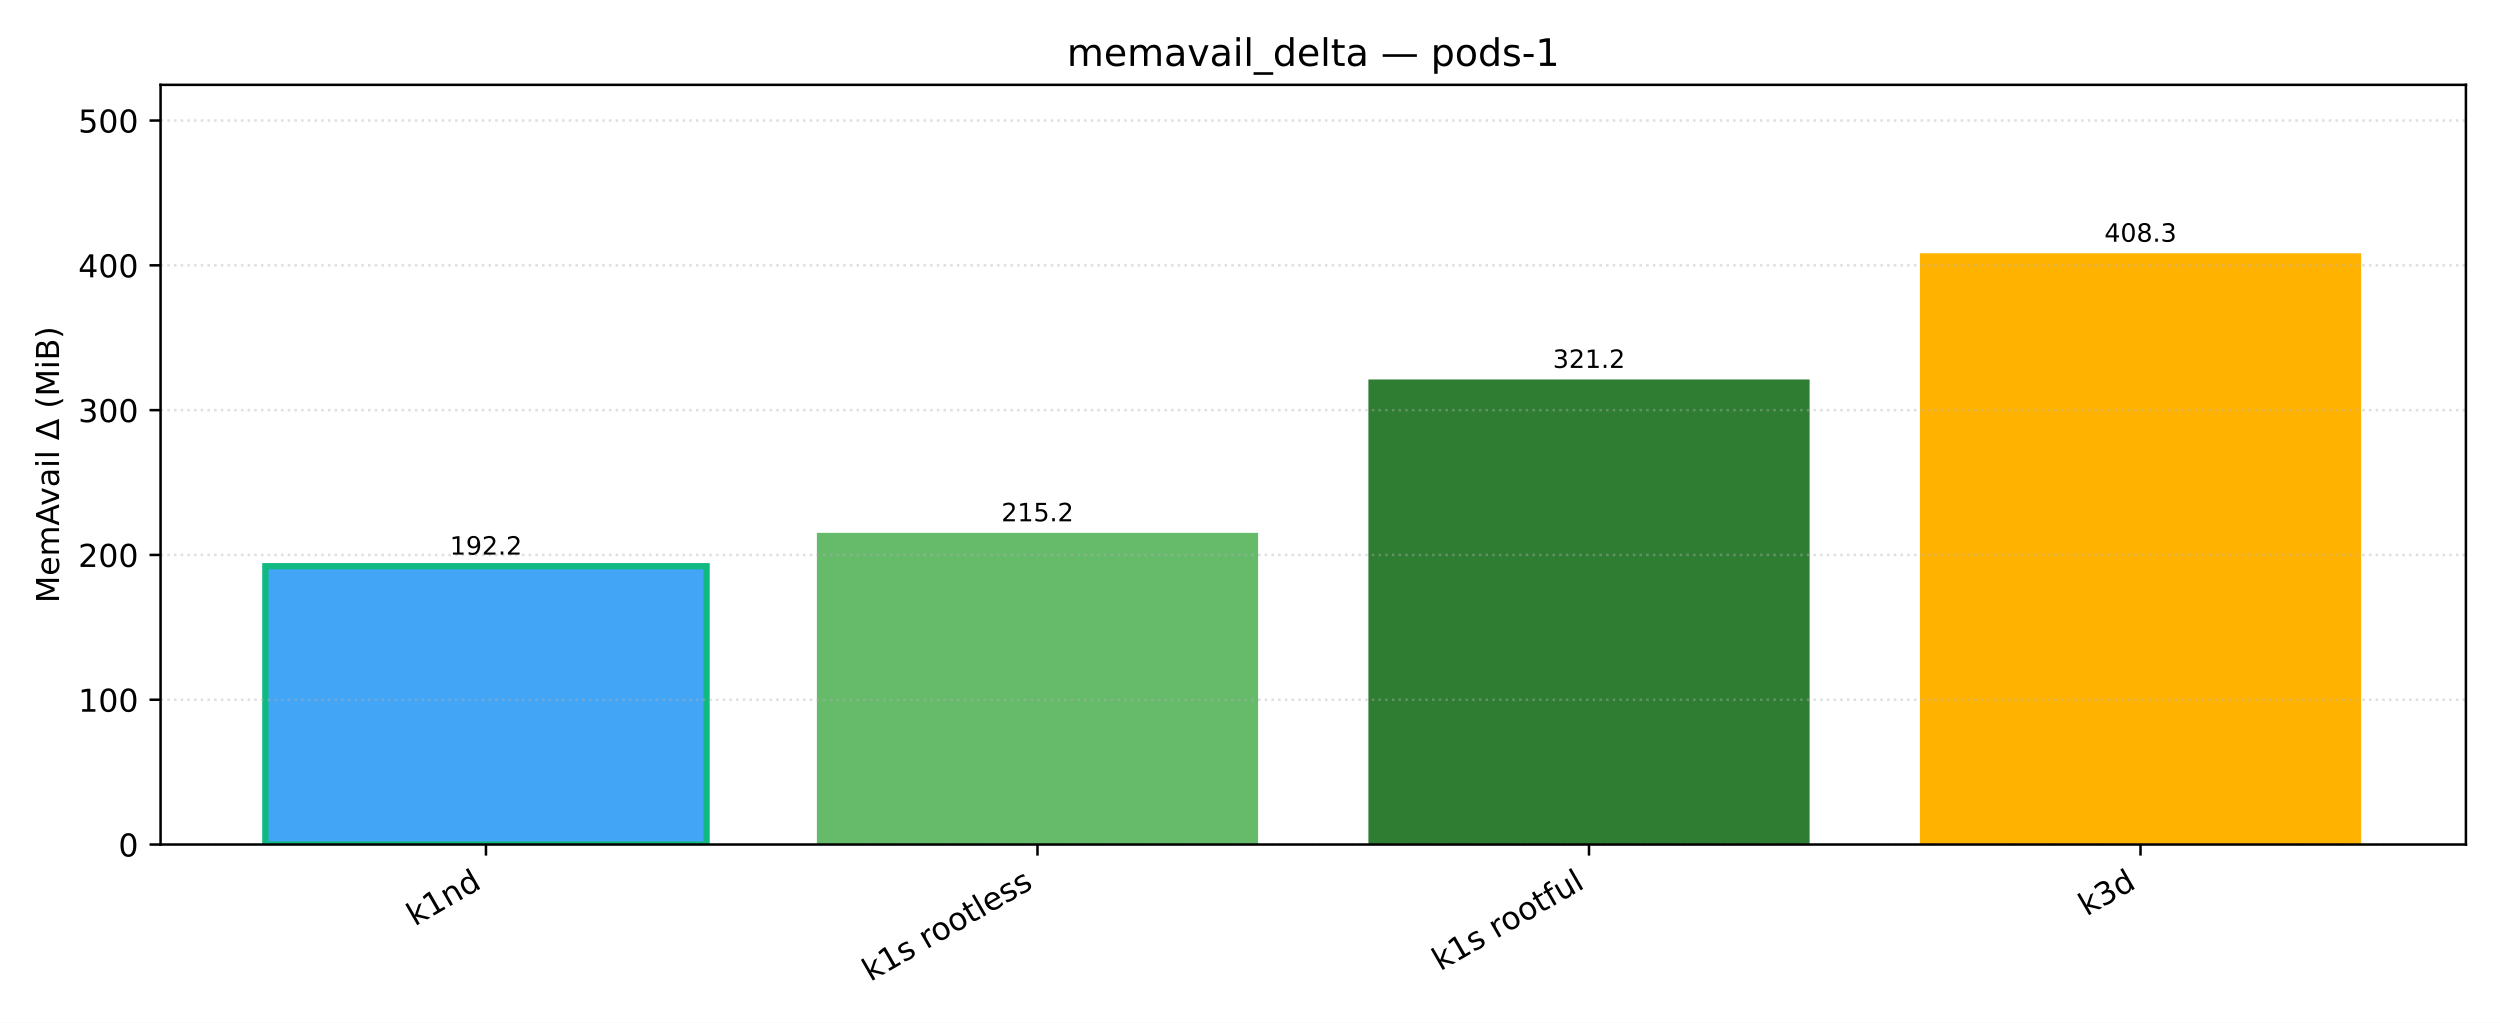
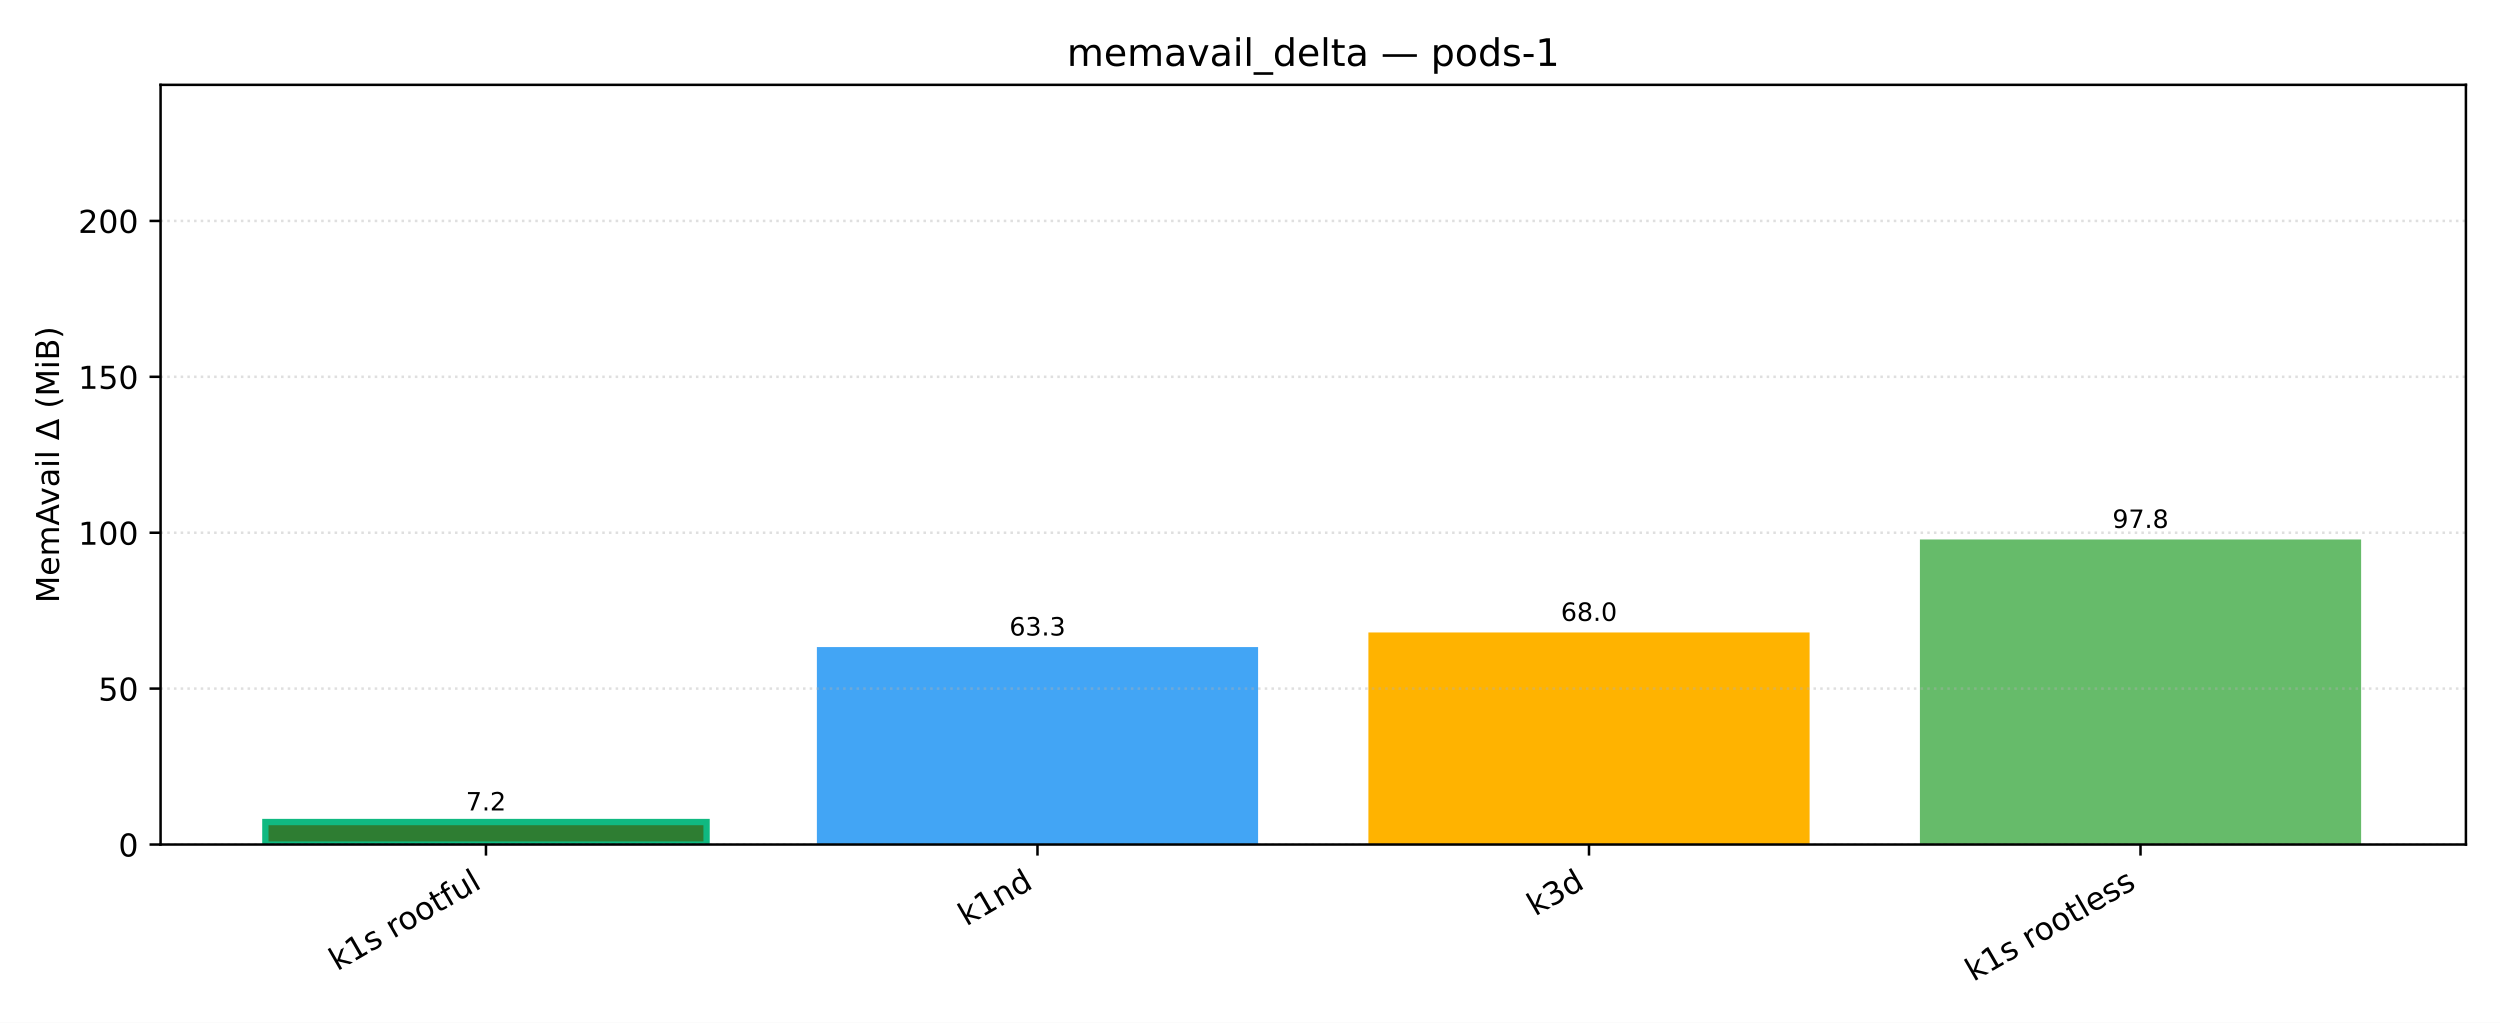
<svg xmlns="http://www.w3.org/2000/svg" xmlns:xlink="http://www.w3.org/1999/xlink" width="792pt" height="324pt" viewBox="0 0 792 324" version="1.1">
  <defs>
    <style type="text/css">*{stroke-linejoin: round; stroke-linecap: butt}</style>
  </defs>
  <g id="figure_1">
    <g id="patch_1">
      <path d="M 0 324  L 792 324  L 792 0  L 0 0  z " style="fill: #ffffff" />
    </g>
    <g id="axes_1">
      <g id="patch_2">
        <path d="M 50.87 267.545  L 781.2 267.545  L 781.2 26.88  L 50.87 26.88  z " style="fill: #ffffff" />
      </g>
      <g id="patch_3">
-         <path d="M 84.067 267.545  L 223.843 267.545  L 223.843 179.372  L 84.067 179.372  z " clip-path="url(#pb8c051cabe)" style="fill: #42a5f5; stroke: #10b981; stroke-width: 2; stroke-linejoin: miter" />
+         <path d="M 84.067 267.545  L 223.843 267.545  L 223.843 260.419  L 84.067 260.419  z " clip-path="url(#p328e43d491)" style="fill: #2e7d32; stroke: #10b981; stroke-width: 2; stroke-linejoin: miter" />
      </g>
      <g id="patch_4">
-         <path d="M 258.787 267.545  L 398.563 267.545  L 398.563 168.812  L 258.787 168.812  z " clip-path="url(#pb8c051cabe)" style="fill: #66bb6a" />
+         <path d="M 258.787 267.545  L 398.563 267.545  L 398.563 204.998  L 258.787 204.998  z " clip-path="url(#p328e43d491)" style="fill: #42a5f5" />
      </g>
      <g id="patch_5">
-         <path d="M 433.507 267.545  L 573.283 267.545  L 573.283 120.218  L 433.507 120.218  z " clip-path="url(#pb8c051cabe)" style="fill: #2e7d32" />
+         <path d="M 433.507 267.545  L 573.283 267.545  L 573.283 200.364  L 433.507 200.364  z " clip-path="url(#p328e43d491)" style="fill: #ffb300" />
      </g>
      <g id="patch_6">
-         <path d="M 608.227 267.545  L 748.003 267.545  L 748.003 80.244  L 608.227 80.244  z " clip-path="url(#pb8c051cabe)" style="fill: #ffb300" />
+         <path d="M 608.227 267.545  L 748.003 267.545  L 748.003 170.912  L 608.227 170.912  z " clip-path="url(#p328e43d491)" style="fill: #66bb6a" />
      </g>
      <g id="matplotlib.axis_1">
        <g id="xtick_1">
          <g id="line2d_1">
            <defs>
-               <path id="m95f1f4bc8d" d="M 0 0  L 0 3.5  " style="stroke: #000000; stroke-width: 0.8" />
+               <path id="mcf02da47cc" d="M 0 0  L 0 3.5  " style="stroke: #000000; stroke-width: 0.8" />
            </defs>
            <g>
-               <use xlink:href="#m95f1f4bc8d" x="153.955" y="267.545" style="stroke: #000000; stroke-width: 0.8" />
+               <use xlink:href="#mcf02da47cc" x="153.955" y="267.545" style="stroke: #000000; stroke-width: 0.8" />
            </g>
          </g>
          <g id="text_1">
-             <g transform="translate(131.4038 293.5454) rotate(-30) scale(0.1 -0.1)">
+             <g transform="translate(106.8249 307.7361) rotate(-30) scale(0.1 -0.1)">
              <defs>
                <path id="DejaVuSans-6b" d="M 581 4863  L 1159 4863  L 1159 1991  L 2875 3500  L 3609 3500  L 1753 1863  L 3688 0  L 2938 0  L 1159 1709  L 1159 0  L 581 0  L 581 4863  z " transform="scale(0.015625)" />
                <path id="DejaVuSans-31" d="M 794 531  L 1825 531  L 1825 4091  L 703 3866  L 703 4441  L 1819 4666  L 2450 4666  L 2450 531  L 3481 531  L 3481 0  L 794 0  L 794 531  z " transform="scale(0.015625)" />
-                 <path id="DejaVuSans-6e" d="M 3513 2113  L 3513 0  L 2938 0  L 2938 2094  Q 2938 2591 2744 2837  Q 2550 3084 2163 3084  Q 1697 3084 1428 2787  Q 1159 2491 1159 1978  L 1159 0  L 581 0  L 581 3500  L 1159 3500  L 1159 2956  Q 1366 3272 1645 3428  Q 1925 3584 2291 3584  Q 2894 3584 3203 3211  Q 3513 2838 3513 2113  z " transform="scale(0.015625)" />
-                 <path id="DejaVuSans-64" d="M 2906 2969  L 2906 4863  L 3481 4863  L 3481 0  L 2906 0  L 2906 525  Q 2725 213 2448 61  Q 2172 -91 1784 -91  Q 1150 -91 751 415  Q 353 922 353 1747  Q 353 2572 751 3078  Q 1150 3584 1784 3584  Q 2172 3584 2448 3432  Q 2725 3281 2906 2969  z M 947 1747  Q 947 1113 1208 752  Q 1469 391 1925 391  Q 2381 391 2643 752  Q 2906 1113 2906 1747  Q 2906 2381 2643 2742  Q 2381 3103 1925 3103  Q 1469 3103 1208 2742  Q 947 2381 947 1747  z " transform="scale(0.015625)" />
-               </defs>
-               <use xlink:href="#DejaVuSans-6b" />
-               <use xlink:href="#DejaVuSans-31" transform="translate(57.91016 0)" />
-               <use xlink:href="#DejaVuSans-6e" transform="translate(121.5332 0)" />
-               <use xlink:href="#DejaVuSans-64" transform="translate(184.9121 0)" />
-             </g>
-           </g>
-         </g>
-         <g id="xtick_2">
-           <g id="line2d_2">
-             <g>
-               <use xlink:href="#m95f1f4bc8d" x="328.675" y="267.545" style="stroke: #000000; stroke-width: 0.8" />
-             </g>
-           </g>
-           <g id="text_2">
-             <g transform="translate(275.7304 311.0931) rotate(-30) scale(0.1 -0.1)">
-               <defs>
                <path id="DejaVuSans-73" d="M 2834 3397  L 2834 2853  Q 2591 2978 2328 3040  Q 2066 3103 1784 3103  Q 1356 3103 1142 2972  Q 928 2841 928 2578  Q 928 2378 1081 2264  Q 1234 2150 1697 2047  L 1894 2003  Q 2506 1872 2764 1633  Q 3022 1394 3022 966  Q 3022 478 2636 193  Q 2250 -91 1575 -91  Q 1294 -91 989 -36  Q 684 19 347 128  L 347 722  Q 666 556 975 473  Q 1284 391 1588 391  Q 1994 391 2212 530  Q 2431 669 2431 922  Q 2431 1156 2273 1281  Q 2116 1406 1581 1522  L 1381 1569  Q 847 1681 609 1914  Q 372 2147 372 2553  Q 372 3047 722 3315  Q 1072 3584 1716 3584  Q 2034 3584 2315 3537  Q 2597 3491 2834 3397  z " transform="scale(0.015625)" />
                <path id="DejaVuSans-20" transform="scale(0.015625)" />
                <path id="DejaVuSans-72" d="M 2631 2963  Q 2534 3019 2420 3045  Q 2306 3072 2169 3072  Q 1681 3072 1420 2755  Q 1159 2438 1159 1844  L 1159 0  L 581 0  L 581 3500  L 1159 3500  L 1159 2956  Q 1341 3275 1631 3429  Q 1922 3584 2338 3584  Q 2397 3584 2469 3576  Q 2541 3569 2628 3553  L 2631 2963  z " transform="scale(0.015625)" />
                <path id="DejaVuSans-6f" d="M 1959 3097  Q 1497 3097 1228 2736  Q 959 2375 959 1747  Q 959 1119 1226 758  Q 1494 397 1959 397  Q 2419 397 2687 759  Q 2956 1122 2956 1747  Q 2956 2369 2687 2733  Q 2419 3097 1959 3097  z M 1959 3584  Q 2709 3584 3137 3096  Q 3566 2609 3566 1747  Q 3566 888 3137 398  Q 2709 -91 1959 -91  Q 1206 -91 779 398  Q 353 888 353 1747  Q 353 2609 779 3096  Q 1206 3584 1959 3584  z " transform="scale(0.015625)" />
                <path id="DejaVuSans-74" d="M 1172 4494  L 1172 3500  L 2356 3500  L 2356 3053  L 1172 3053  L 1172 1153  Q 1172 725 1289 603  Q 1406 481 1766 481  L 2356 481  L 2356 0  L 1766 0  Q 1100 0 847 248  Q 594 497 594 1153  L 594 3053  L 172 3053  L 172 3500  L 594 3500  L 594 4494  L 1172 4494  z " transform="scale(0.015625)" />
+                 <path id="DejaVuSans-66" d="M 2375 4863  L 2375 4384  L 1825 4384  Q 1516 4384 1395 4259  Q 1275 4134 1275 3809  L 1275 3500  L 2222 3500  L 2222 3053  L 1275 3053  L 1275 0  L 697 0  L 697 3053  L 147 3053  L 147 3500  L 697 3500  L 697 3744  Q 697 4328 969 4595  Q 1241 4863 1831 4863  L 2375 4863  z " transform="scale(0.015625)" />
+                 <path id="DejaVuSans-75" d="M 544 1381  L 544 3500  L 1119 3500  L 1119 1403  Q 1119 906 1312 657  Q 1506 409 1894 409  Q 2359 409 2629 706  Q 2900 1003 2900 1516  L 2900 3500  L 3475 3500  L 3475 0  L 2900 0  L 2900 538  Q 2691 219 2414 64  Q 2138 -91 1772 -91  Q 1169 -91 856 284  Q 544 659 544 1381  z M 1991 3584  L 1991 3584  z " transform="scale(0.015625)" />
                <path id="DejaVuSans-6c" d="M 603 4863  L 1178 4863  L 1178 0  L 603 0  L 603 4863  z " transform="scale(0.015625)" />
+               </defs>
+               <use xlink:href="#DejaVuSans-6b" />
+               <use xlink:href="#DejaVuSans-31" transform="translate(57.91016 0)" />
+               <use xlink:href="#DejaVuSans-73" transform="translate(121.5332 0)" />
+               <use xlink:href="#DejaVuSans-20" transform="translate(173.6328 0)" />
+               <use xlink:href="#DejaVuSans-72" transform="translate(205.4199 0)" />
+               <use xlink:href="#DejaVuSans-6f" transform="translate(244.2832 0)" />
+               <use xlink:href="#DejaVuSans-6f" transform="translate(305.4648 0)" />
+               <use xlink:href="#DejaVuSans-74" transform="translate(366.6465 0)" />
+               <use xlink:href="#DejaVuSans-66" transform="translate(405.8555 0)" />
+               <use xlink:href="#DejaVuSans-75" transform="translate(441.0605 0)" />
+               <use xlink:href="#DejaVuSans-6c" transform="translate(504.4395 0)" />
+             </g>
+           </g>
+         </g>
+         <g id="xtick_2">
+           <g id="line2d_2">
+             <g>
+               <use xlink:href="#mcf02da47cc" x="328.675" y="267.545" style="stroke: #000000; stroke-width: 0.8" />
+             </g>
+           </g>
+           <g id="text_2">
+             <g transform="translate(306.1238 293.5454) rotate(-30) scale(0.1 -0.1)">
+               <defs>
+                 <path id="DejaVuSans-6e" d="M 3513 2113  L 3513 0  L 2938 0  L 2938 2094  Q 2938 2591 2744 2837  Q 2550 3084 2163 3084  Q 1697 3084 1428 2787  Q 1159 2491 1159 1978  L 1159 0  L 581 0  L 581 3500  L 1159 3500  L 1159 2956  Q 1366 3272 1645 3428  Q 1925 3584 2291 3584  Q 2894 3584 3203 3211  Q 3513 2838 3513 2113  z " transform="scale(0.015625)" />
+                 <path id="DejaVuSans-64" d="M 2906 2969  L 2906 4863  L 3481 4863  L 3481 0  L 2906 0  L 2906 525  Q 2725 213 2448 61  Q 2172 -91 1784 -91  Q 1150 -91 751 415  Q 353 922 353 1747  Q 353 2572 751 3078  Q 1150 3584 1784 3584  Q 2172 3584 2448 3432  Q 2725 3281 2906 2969  z M 947 1747  Q 947 1113 1208 752  Q 1469 391 1925 391  Q 2381 391 2643 752  Q 2906 1113 2906 1747  Q 2906 2381 2643 2742  Q 2381 3103 1925 3103  Q 1469 3103 1208 2742  Q 947 2381 947 1747  z " transform="scale(0.015625)" />
+               </defs>
+               <use xlink:href="#DejaVuSans-6b" />
+               <use xlink:href="#DejaVuSans-31" transform="translate(57.91016 0)" />
+               <use xlink:href="#DejaVuSans-6e" transform="translate(121.5332 0)" />
+               <use xlink:href="#DejaVuSans-64" transform="translate(184.9121 0)" />
+             </g>
+           </g>
+         </g>
+         <g id="xtick_3">
+           <g id="line2d_3">
+             <g>
+               <use xlink:href="#mcf02da47cc" x="503.395" y="267.545" style="stroke: #000000; stroke-width: 0.8" />
+             </g>
+           </g>
+           <g id="text_3">
+             <g transform="translate(486.3324 290.3767) rotate(-30) scale(0.1 -0.1)">
+               <defs>
+                 <path id="DejaVuSans-33" d="M 2597 2516  Q 3050 2419 3304 2112  Q 3559 1806 3559 1356  Q 3559 666 3084 287  Q 2609 -91 1734 -91  Q 1441 -91 1130 -33  Q 819 25 488 141  L 488 750  Q 750 597 1062 519  Q 1375 441 1716 441  Q 2309 441 2620 675  Q 2931 909 2931 1356  Q 2931 1769 2642 2001  Q 2353 2234 1838 2234  L 1294 2234  L 1294 2753  L 1863 2753  Q 2328 2753 2575 2939  Q 2822 3125 2822 3475  Q 2822 3834 2567 4026  Q 2313 4219 1838 4219  Q 1578 4219 1281 4162  Q 984 4106 628 3988  L 628 4550  Q 988 4650 1302 4700  Q 1616 4750 1894 4750  Q 2613 4750 3031 4423  Q 3450 4097 3450 3541  Q 3450 3153 3228 2886  Q 3006 2619 2597 2516  z " transform="scale(0.015625)" />
+               </defs>
+               <use xlink:href="#DejaVuSans-6b" />
+               <use xlink:href="#DejaVuSans-33" transform="translate(57.91016 0)" />
+               <use xlink:href="#DejaVuSans-64" transform="translate(121.5332 0)" />
+             </g>
+           </g>
+         </g>
+         <g id="xtick_4">
+           <g id="line2d_4">
+             <g>
+               <use xlink:href="#mcf02da47cc" x="678.115" y="267.545" style="stroke: #000000; stroke-width: 0.8" />
+             </g>
+           </g>
+           <g id="text_4">
+             <g transform="translate(625.1706 311.0931) rotate(-30) scale(0.1 -0.1)">
+               <defs>
                <path id="DejaVuSans-65" d="M 3597 1894  L 3597 1613  L 953 1613  Q 991 1019 1311 708  Q 1631 397 2203 397  Q 2534 397 2845 478  Q 3156 559 3463 722  L 3463 178  Q 3153 47 2828 -22  Q 2503 -91 2169 -91  Q 1331 -91 842 396  Q 353 884 353 1716  Q 353 2575 817 3079  Q 1281 3584 2069 3584  Q 2775 3584 3186 3129  Q 3597 2675 3597 1894  z M 3022 2063  Q 3016 2534 2758 2815  Q 2500 3097 2075 3097  Q 1594 3097 1305 2825  Q 1016 2553 972 2059  L 3022 2063  z " transform="scale(0.015625)" />
              </defs>
              <use xlink:href="#DejaVuSans-6b" />
              <use xlink:href="#DejaVuSans-31" transform="translate(57.91016 0)" />
              <use xlink:href="#DejaVuSans-73" transform="translate(121.5332 0)" />
              <use xlink:href="#DejaVuSans-20" transform="translate(173.6328 0)" />
              <use xlink:href="#DejaVuSans-72" transform="translate(205.4199 0)" />
              <use xlink:href="#DejaVuSans-6f" transform="translate(244.2832 0)" />
              <use xlink:href="#DejaVuSans-6f" transform="translate(305.4648 0)" />
              <use xlink:href="#DejaVuSans-74" transform="translate(366.6465 0)" />
              <use xlink:href="#DejaVuSans-6c" transform="translate(405.8555 0)" />
              <use xlink:href="#DejaVuSans-65" transform="translate(433.6387 0)" />
              <use xlink:href="#DejaVuSans-73" transform="translate(495.1621 0)" />
              <use xlink:href="#DejaVuSans-73" transform="translate(547.2617 0)" />
            </g>
          </g>
        </g>
-         <g id="xtick_3">
-           <g id="line2d_3">
-             <g>
-               <use xlink:href="#m95f1f4bc8d" x="503.395" y="267.545" style="stroke: #000000; stroke-width: 0.8" />
-             </g>
-           </g>
-           <g id="text_3">
-             <g transform="translate(456.2651 307.7361) rotate(-30) scale(0.1 -0.1)">
-               <defs>
-                 <path id="DejaVuSans-66" d="M 2375 4863  L 2375 4384  L 1825 4384  Q 1516 4384 1395 4259  Q 1275 4134 1275 3809  L 1275 3500  L 2222 3500  L 2222 3053  L 1275 3053  L 1275 0  L 697 0  L 697 3053  L 147 3053  L 147 3500  L 697 3500  L 697 3744  Q 697 4328 969 4595  Q 1241 4863 1831 4863  L 2375 4863  z " transform="scale(0.015625)" />
-                 <path id="DejaVuSans-75" d="M 544 1381  L 544 3500  L 1119 3500  L 1119 1403  Q 1119 906 1312 657  Q 1506 409 1894 409  Q 2359 409 2629 706  Q 2900 1003 2900 1516  L 2900 3500  L 3475 3500  L 3475 0  L 2900 0  L 2900 538  Q 2691 219 2414 64  Q 2138 -91 1772 -91  Q 1169 -91 856 284  Q 544 659 544 1381  z M 1991 3584  L 1991 3584  z " transform="scale(0.015625)" />
-               </defs>
-               <use xlink:href="#DejaVuSans-6b" />
-               <use xlink:href="#DejaVuSans-31" transform="translate(57.91016 0)" />
-               <use xlink:href="#DejaVuSans-73" transform="translate(121.5332 0)" />
-               <use xlink:href="#DejaVuSans-20" transform="translate(173.6328 0)" />
-               <use xlink:href="#DejaVuSans-72" transform="translate(205.4199 0)" />
-               <use xlink:href="#DejaVuSans-6f" transform="translate(244.2832 0)" />
-               <use xlink:href="#DejaVuSans-6f" transform="translate(305.4648 0)" />
-               <use xlink:href="#DejaVuSans-74" transform="translate(366.6465 0)" />
-               <use xlink:href="#DejaVuSans-66" transform="translate(405.8555 0)" />
-               <use xlink:href="#DejaVuSans-75" transform="translate(441.0605 0)" />
-               <use xlink:href="#DejaVuSans-6c" transform="translate(504.4395 0)" />
-             </g>
-           </g>
-         </g>
-         <g id="xtick_4">
-           <g id="line2d_4">
-             <g>
-               <use xlink:href="#m95f1f4bc8d" x="678.115" y="267.545" style="stroke: #000000; stroke-width: 0.8" />
-             </g>
-           </g>
-           <g id="text_4">
-             <g transform="translate(661.0525 290.3767) rotate(-30) scale(0.1 -0.1)">
-               <defs>
-                 <path id="DejaVuSans-33" d="M 2597 2516  Q 3050 2419 3304 2112  Q 3559 1806 3559 1356  Q 3559 666 3084 287  Q 2609 -91 1734 -91  Q 1441 -91 1130 -33  Q 819 25 488 141  L 488 750  Q 750 597 1062 519  Q 1375 441 1716 441  Q 2309 441 2620 675  Q 2931 909 2931 1356  Q 2931 1769 2642 2001  Q 2353 2234 1838 2234  L 1294 2234  L 1294 2753  L 1863 2753  Q 2328 2753 2575 2939  Q 2822 3125 2822 3475  Q 2822 3834 2567 4026  Q 2313 4219 1838 4219  Q 1578 4219 1281 4162  Q 984 4106 628 3988  L 628 4550  Q 988 4650 1302 4700  Q 1616 4750 1894 4750  Q 2613 4750 3031 4423  Q 3450 4097 3450 3541  Q 3450 3153 3228 2886  Q 3006 2619 2597 2516  z " transform="scale(0.015625)" />
-               </defs>
-               <use xlink:href="#DejaVuSans-6b" />
-               <use xlink:href="#DejaVuSans-33" transform="translate(57.91016 0)" />
-               <use xlink:href="#DejaVuSans-64" transform="translate(121.5332 0)" />
-             </g>
-           </g>
-         </g>
      </g>
      <g id="matplotlib.axis_2">
        <g id="ytick_1">
          <g id="line2d_5">
-             <path d="M 50.87 267.545  L 781.2 267.545  " clip-path="url(#pb8c051cabe)" style="fill: none; stroke-dasharray: 0.8,1.32; stroke-dashoffset: 0; stroke: #b0b0b0; stroke-opacity: 0.4; stroke-width: 0.8" />
+             <path d="M 50.87 267.545  L 781.2 267.545  " clip-path="url(#p328e43d491)" style="fill: none; stroke-dasharray: 0.8,1.32; stroke-dashoffset: 0; stroke: #b0b0b0; stroke-opacity: 0.4; stroke-width: 0.8" />
          </g>
          <g id="line2d_6">
            <defs>
-               <path id="mc0c5434e47" d="M 0 0  L -3.5 0  " style="stroke: #000000; stroke-width: 0.8" />
+               <path id="m236c08b77a" d="M 0 0  L -3.5 0  " style="stroke: #000000; stroke-width: 0.8" />
            </defs>
            <g>
-               <use xlink:href="#mc0c5434e47" x="50.87" y="267.545" style="stroke: #000000; stroke-width: 0.8" />
+               <use xlink:href="#m236c08b77a" x="50.87" y="267.545" style="stroke: #000000; stroke-width: 0.8" />
            </g>
          </g>
          <g id="text_5">
            <g transform="translate(37.5075 271.3447) scale(0.1 -0.1)">
              <defs>
                <path id="DejaVuSans-30" d="M 2034 4250  Q 1547 4250 1301 3770  Q 1056 3291 1056 2328  Q 1056 1369 1301 889  Q 1547 409 2034 409  Q 2525 409 2770 889  Q 3016 1369 3016 2328  Q 3016 3291 2770 3770  Q 2525 4250 2034 4250  z M 2034 4750  Q 2819 4750 3233 4129  Q 3647 3509 3647 2328  Q 3647 1150 3233 529  Q 2819 -91 2034 -91  Q 1250 -91 836 529  Q 422 1150 422 2328  Q 422 3509 836 4129  Q 1250 4750 2034 4750  z " transform="scale(0.015625)" />
              </defs>
              <use xlink:href="#DejaVuSans-30" />
            </g>
          </g>
        </g>
        <g id="ytick_2">
          <g id="line2d_7">
-             <path d="M 50.87 221.675  L 781.2 221.675  " clip-path="url(#pb8c051cabe)" style="fill: none; stroke-dasharray: 0.8,1.32; stroke-dashoffset: 0; stroke: #b0b0b0; stroke-opacity: 0.4; stroke-width: 0.8" />
+             <path d="M 50.87 218.156  L 781.2 218.156  " clip-path="url(#p328e43d491)" style="fill: none; stroke-dasharray: 0.8,1.32; stroke-dashoffset: 0; stroke: #b0b0b0; stroke-opacity: 0.4; stroke-width: 0.8" />
          </g>
          <g id="line2d_8">
            <g>
-               <use xlink:href="#mc0c5434e47" x="50.87" y="221.675" style="stroke: #000000; stroke-width: 0.8" />
+               <use xlink:href="#m236c08b77a" x="50.87" y="218.156" style="stroke: #000000; stroke-width: 0.8" />
            </g>
          </g>
          <g id="text_6">
-             <g transform="translate(24.7825 225.4739) scale(0.1 -0.1)">
+             <g transform="translate(31.145 221.9552) scale(0.1 -0.1)">
+               <defs>
+                 <path id="DejaVuSans-35" d="M 691 4666  L 3169 4666  L 3169 4134  L 1269 4134  L 1269 2991  Q 1406 3038 1543 3061  Q 1681 3084 1819 3084  Q 2600 3084 3056 2656  Q 3513 2228 3513 1497  Q 3513 744 3044 326  Q 2575 -91 1722 -91  Q 1428 -91 1123 -41  Q 819 9 494 109  L 494 744  Q 775 591 1075 516  Q 1375 441 1709 441  Q 2250 441 2565 725  Q 2881 1009 2881 1497  Q 2881 1984 2565 2268  Q 2250 2553 1709 2553  Q 1456 2553 1204 2497  Q 953 2441 691 2322  L 691 4666  z " transform="scale(0.015625)" />
+               </defs>
+               <use xlink:href="#DejaVuSans-35" />
+               <use xlink:href="#DejaVuSans-30" transform="translate(63.62305 0)" />
+             </g>
+           </g>
+         </g>
+         <g id="ytick_3">
+           <g id="line2d_9">
+             <path d="M 50.87 168.767  L 781.2 168.767  " clip-path="url(#p328e43d491)" style="fill: none; stroke-dasharray: 0.8,1.32; stroke-dashoffset: 0; stroke: #b0b0b0; stroke-opacity: 0.4; stroke-width: 0.8" />
+           </g>
+           <g id="line2d_10">
+             <g>
+               <use xlink:href="#m236c08b77a" x="50.87" y="168.767" style="stroke: #000000; stroke-width: 0.8" />
+             </g>
+           </g>
+           <g id="text_7">
+             <g transform="translate(24.7825 172.5658) scale(0.1 -0.1)">
              <use xlink:href="#DejaVuSans-31" />
              <use xlink:href="#DejaVuSans-30" transform="translate(63.62305 0)" />
              <use xlink:href="#DejaVuSans-30" transform="translate(127.2461 0)" />
            </g>
          </g>
        </g>
-         <g id="ytick_3">
-           <g id="line2d_9">
-             <path d="M 50.87 175.804  L 781.2 175.804  " clip-path="url(#pb8c051cabe)" style="fill: none; stroke-dasharray: 0.8,1.32; stroke-dashoffset: 0; stroke: #b0b0b0; stroke-opacity: 0.4; stroke-width: 0.8" />
-           </g>
-           <g id="line2d_10">
-             <g>
-               <use xlink:href="#mc0c5434e47" x="50.87" y="175.804" style="stroke: #000000; stroke-width: 0.8" />
-             </g>
-           </g>
-           <g id="text_7">
-             <g transform="translate(24.7825 179.6032) scale(0.1 -0.1)">
+         <g id="ytick_4">
+           <g id="line2d_11">
+             <path d="M 50.87 119.377  L 781.2 119.377  " clip-path="url(#p328e43d491)" style="fill: none; stroke-dasharray: 0.8,1.32; stroke-dashoffset: 0; stroke: #b0b0b0; stroke-opacity: 0.4; stroke-width: 0.8" />
+           </g>
+           <g id="line2d_12">
+             <g>
+               <use xlink:href="#m236c08b77a" x="50.87" y="119.377" style="stroke: #000000; stroke-width: 0.8" />
+             </g>
+           </g>
+           <g id="text_8">
+             <g transform="translate(24.7825 123.1764) scale(0.1 -0.1)">
+               <use xlink:href="#DejaVuSans-31" />
+               <use xlink:href="#DejaVuSans-35" transform="translate(63.62305 0)" />
+               <use xlink:href="#DejaVuSans-30" transform="translate(127.2461 0)" />
+             </g>
+           </g>
+         </g>
+         <g id="ytick_5">
+           <g id="line2d_13">
+             <path d="M 50.87 69.988  L 781.2 69.988  " clip-path="url(#p328e43d491)" style="fill: none; stroke-dasharray: 0.8,1.32; stroke-dashoffset: 0; stroke: #b0b0b0; stroke-opacity: 0.4; stroke-width: 0.8" />
+           </g>
+           <g id="line2d_14">
+             <g>
+               <use xlink:href="#m236c08b77a" x="50.87" y="69.988" style="stroke: #000000; stroke-width: 0.8" />
+             </g>
+           </g>
+           <g id="text_9">
+             <g transform="translate(24.7825 73.78694) scale(0.1 -0.1)">
              <defs>
                <path id="DejaVuSans-32" d="M 1228 531  L 3431 531  L 3431 0  L 469 0  L 469 531  Q 828 903 1448 1529  Q 2069 2156 2228 2338  Q 2531 2678 2651 2914  Q 2772 3150 2772 3378  Q 2772 3750 2511 3984  Q 2250 4219 1831 4219  Q 1534 4219 1204 4116  Q 875 4013 500 3803  L 500 4441  Q 881 4594 1212 4672  Q 1544 4750 1819 4750  Q 2544 4750 2975 4387  Q 3406 4025 3406 3419  Q 3406 3131 3298 2873  Q 3191 2616 2906 2266  Q 2828 2175 2409 1742  Q 1991 1309 1228 531  z " transform="scale(0.015625)" />
              </defs>
              <use xlink:href="#DejaVuSans-32" />
              <use xlink:href="#DejaVuSans-30" transform="translate(63.62305 0)" />
              <use xlink:href="#DejaVuSans-30" transform="translate(127.2461 0)" />
            </g>
          </g>
        </g>
-         <g id="ytick_4">
-           <g id="line2d_11">
-             <path d="M 50.87 129.933  L 781.2 129.933  " clip-path="url(#pb8c051cabe)" style="fill: none; stroke-dasharray: 0.8,1.32; stroke-dashoffset: 0; stroke: #b0b0b0; stroke-opacity: 0.4; stroke-width: 0.8" />
-           </g>
-           <g id="line2d_12">
-             <g>
-               <use xlink:href="#mc0c5434e47" x="50.87" y="129.933" style="stroke: #000000; stroke-width: 0.8" />
-             </g>
-           </g>
-           <g id="text_8">
-             <g transform="translate(24.7825 133.7325) scale(0.1 -0.1)">
-               <use xlink:href="#DejaVuSans-33" />
-               <use xlink:href="#DejaVuSans-30" transform="translate(63.62305 0)" />
-               <use xlink:href="#DejaVuSans-30" transform="translate(127.2461 0)" />
-             </g>
-           </g>
-         </g>
-         <g id="ytick_5">
-           <g id="line2d_13">
-             <path d="M 50.87 84.063  L 781.2 84.063  " clip-path="url(#pb8c051cabe)" style="fill: none; stroke-dasharray: 0.8,1.32; stroke-dashoffset: 0; stroke: #b0b0b0; stroke-opacity: 0.4; stroke-width: 0.8" />
-           </g>
-           <g id="line2d_14">
-             <g>
-               <use xlink:href="#mc0c5434e47" x="50.87" y="84.063" style="stroke: #000000; stroke-width: 0.8" />
-             </g>
-           </g>
-           <g id="text_9">
-             <g transform="translate(24.7825 87.86175) scale(0.1 -0.1)">
-               <defs>
-                 <path id="DejaVuSans-34" d="M 2419 4116  L 825 1625  L 2419 1625  L 2419 4116  z M 2253 4666  L 3047 4666  L 3047 1625  L 3713 1625  L 3713 1100  L 3047 1100  L 3047 0  L 2419 0  L 2419 1100  L 313 1100  L 313 1709  L 2253 4666  z " transform="scale(0.015625)" />
-               </defs>
-               <use xlink:href="#DejaVuSans-34" />
-               <use xlink:href="#DejaVuSans-30" transform="translate(63.62305 0)" />
-               <use xlink:href="#DejaVuSans-30" transform="translate(127.2461 0)" />
-             </g>
-           </g>
-         </g>
-         <g id="ytick_6">
-           <g id="line2d_15">
-             <path d="M 50.87 38.192  L 781.2 38.192  " clip-path="url(#pb8c051cabe)" style="fill: none; stroke-dasharray: 0.8,1.32; stroke-dashoffset: 0; stroke: #b0b0b0; stroke-opacity: 0.4; stroke-width: 0.8" />
-           </g>
-           <g id="line2d_16">
-             <g>
-               <use xlink:href="#mc0c5434e47" x="50.87" y="38.192" style="stroke: #000000; stroke-width: 0.8" />
-             </g>
-           </g>
-           <g id="text_10">
-             <g transform="translate(24.7825 41.99101) scale(0.1 -0.1)">
-               <defs>
-                 <path id="DejaVuSans-35" d="M 691 4666  L 3169 4666  L 3169 4134  L 1269 4134  L 1269 2991  Q 1406 3038 1543 3061  Q 1681 3084 1819 3084  Q 2600 3084 3056 2656  Q 3513 2228 3513 1497  Q 3513 744 3044 326  Q 2575 -91 1722 -91  Q 1428 -91 1123 -41  Q 819 9 494 109  L 494 744  Q 775 591 1075 516  Q 1375 441 1709 441  Q 2250 441 2565 725  Q 2881 1009 2881 1497  Q 2881 1984 2565 2268  Q 2250 2553 1709 2553  Q 1456 2553 1204 2497  Q 953 2441 691 2322  L 691 4666  z " transform="scale(0.015625)" />
-               </defs>
-               <use xlink:href="#DejaVuSans-35" />
-               <use xlink:href="#DejaVuSans-30" transform="translate(63.62305 0)" />
-               <use xlink:href="#DejaVuSans-30" transform="translate(127.2461 0)" />
-             </g>
-           </g>
-         </g>
-         <g id="text_11">
+         <g id="text_10">
          <g transform="translate(18.70281 191.0354) rotate(-90) scale(0.1 -0.1)">
            <defs>
              <path id="DejaVuSans-4d" d="M 628 4666  L 1569 4666  L 2759 1491  L 3956 4666  L 4897 4666  L 4897 0  L 4281 0  L 4281 4097  L 3078 897  L 2444 897  L 1241 4097  L 1241 0  L 628 0  L 628 4666  z " transform="scale(0.015625)" />
              <path id="DejaVuSans-6d" d="M 3328 2828  Q 3544 3216 3844 3400  Q 4144 3584 4550 3584  Q 5097 3584 5394 3201  Q 5691 2819 5691 2113  L 5691 0  L 5113 0  L 5113 2094  Q 5113 2597 4934 2840  Q 4756 3084 4391 3084  Q 3944 3084 3684 2787  Q 3425 2491 3425 1978  L 3425 0  L 2847 0  L 2847 2094  Q 2847 2600 2669 2842  Q 2491 3084 2119 3084  Q 1678 3084 1418 2786  Q 1159 2488 1159 1978  L 1159 0  L 581 0  L 581 3500  L 1159 3500  L 1159 2956  Q 1356 3278 1631 3431  Q 1906 3584 2284 3584  Q 2666 3584 2933 3390  Q 3200 3197 3328 2828  z " transform="scale(0.015625)" />
              <path id="DejaVuSans-41" d="M 2188 4044  L 1331 1722  L 3047 1722  L 2188 4044  z M 1831 4666  L 2547 4666  L 4325 0  L 3669 0  L 3244 1197  L 1141 1197  L 716 0  L 50 0  L 1831 4666  z " transform="scale(0.015625)" />
              <path id="DejaVuSans-76" d="M 191 3500  L 800 3500  L 1894 563  L 2988 3500  L 3597 3500  L 2284 0  L 1503 0  L 191 3500  z " transform="scale(0.015625)" />
              <path id="DejaVuSans-61" d="M 2194 1759  Q 1497 1759 1228 1600  Q 959 1441 959 1056  Q 959 750 1161 570  Q 1363 391 1709 391  Q 2188 391 2477 730  Q 2766 1069 2766 1631  L 2766 1759  L 2194 1759  z M 3341 1997  L 3341 0  L 2766 0  L 2766 531  Q 2569 213 2275 61  Q 1981 -91 1556 -91  Q 1019 -91 701 211  Q 384 513 384 1019  Q 384 1609 779 1909  Q 1175 2209 1959 2209  L 2766 2209  L 2766 2266  Q 2766 2663 2505 2880  Q 2244 3097 1772 3097  Q 1472 3097 1187 3025  Q 903 2953 641 2809  L 641 3341  Q 956 3463 1253 3523  Q 1550 3584 1831 3584  Q 2591 3584 2966 3190  Q 3341 2797 3341 1997  z " transform="scale(0.015625)" />
              <path id="DejaVuSans-69" d="M 603 3500  L 1178 3500  L 1178 0  L 603 0  L 603 3500  z M 603 4863  L 1178 4863  L 1178 4134  L 603 4134  L 603 4863  z " transform="scale(0.015625)" />
              <path id="DejaVuSans-394" d="M 2188 4044  L 906 525  L 3472 525  L 2188 4044  z M 50 0  L 1831 4666  L 2547 4666  L 4325 0  L 50 0  z " transform="scale(0.015625)" />
              <path id="DejaVuSans-28" d="M 1984 4856  Q 1566 4138 1362 3434  Q 1159 2731 1159 2009  Q 1159 1288 1364 580  Q 1569 -128 1984 -844  L 1484 -844  Q 1016 -109 783 600  Q 550 1309 550 2009  Q 550 2706 781 3412  Q 1013 4119 1484 4856  L 1984 4856  z " transform="scale(0.015625)" />
              <path id="DejaVuSans-42" d="M 1259 2228  L 1259 519  L 2272 519  Q 2781 519 3026 730  Q 3272 941 3272 1375  Q 3272 1813 3026 2020  Q 2781 2228 2272 2228  L 1259 2228  z M 1259 4147  L 1259 2741  L 2194 2741  Q 2656 2741 2882 2914  Q 3109 3088 3109 3444  Q 3109 3797 2882 3972  Q 2656 4147 2194 4147  L 1259 4147  z M 628 4666  L 2241 4666  Q 2963 4666 3353 4366  Q 3744 4066 3744 3513  Q 3744 3084 3544 2831  Q 3344 2578 2956 2516  Q 3422 2416 3680 2098  Q 3938 1781 3938 1306  Q 3938 681 3513 340  Q 3088 0 2303 0  L 628 0  L 628 4666  z " transform="scale(0.015625)" />
              <path id="DejaVuSans-29" d="M 513 4856  L 1013 4856  Q 1481 4119 1714 3412  Q 1947 2706 1947 2009  Q 1947 1309 1714 600  Q 1481 -109 1013 -844  L 513 -844  Q 928 -128 1133 580  Q 1338 1288 1338 2009  Q 1338 2731 1133 3434  Q 928 4138 513 4856  z " transform="scale(0.015625)" />
            </defs>
            <use xlink:href="#DejaVuSans-4d" />
            <use xlink:href="#DejaVuSans-65" transform="translate(86.2793 0)" />
            <use xlink:href="#DejaVuSans-6d" transform="translate(147.8027 0)" />
            <use xlink:href="#DejaVuSans-41" transform="translate(245.2148 0)" />
            <use xlink:href="#DejaVuSans-76" transform="translate(307.748 0)" />
            <use xlink:href="#DejaVuSans-61" transform="translate(366.9277 0)" />
            <use xlink:href="#DejaVuSans-69" transform="translate(428.207 0)" />
            <use xlink:href="#DejaVuSans-6c" transform="translate(455.9902 0)" />
            <use xlink:href="#DejaVuSans-20" transform="translate(483.7734 0)" />
            <use xlink:href="#DejaVuSans-394" transform="translate(515.5605 0)" />
            <use xlink:href="#DejaVuSans-20" transform="translate(583.9688 0)" />
            <use xlink:href="#DejaVuSans-28" transform="translate(615.7559 0)" />
            <use xlink:href="#DejaVuSans-4d" transform="translate(654.7695 0)" />
            <use xlink:href="#DejaVuSans-69" transform="translate(741.0488 0)" />
            <use xlink:href="#DejaVuSans-42" transform="translate(768.832 0)" />
            <use xlink:href="#DejaVuSans-29" transform="translate(837.4355 0)" />
          </g>
        </g>
      </g>
      <g id="patch_7">
        <path d="M 50.87 267.545  L 50.87 26.88  " style="fill: none; stroke: #000000; stroke-width: 0.8; stroke-linejoin: miter; stroke-linecap: square" />
      </g>
      <g id="patch_8">
        <path d="M 781.2 267.545  L 781.2 26.88  " style="fill: none; stroke: #000000; stroke-width: 0.8; stroke-linejoin: miter; stroke-linecap: square" />
      </g>
      <g id="patch_9">
        <path d="M 50.87 267.545  L 781.2 267.545  " style="fill: none; stroke: #000000; stroke-width: 0.8; stroke-linejoin: miter; stroke-linecap: square" />
      </g>
      <g id="patch_10">
        <path d="M 50.87 26.88  L 781.2 26.88  " style="fill: none; stroke: #000000; stroke-width: 0.8; stroke-linejoin: miter; stroke-linecap: square" />
      </g>
+       <g id="text_11">
+         <g transform="translate(147.5936 256.755) scale(0.08 -0.08)">
+           <defs>
+             <path id="DejaVuSans-37" d="M 525 4666  L 3525 4666  L 3525 4397  L 1831 0  L 1172 0  L 2766 4134  L 525 4134  L 525 4666  z " transform="scale(0.015625)" />
+             <path id="DejaVuSans-2e" d="M 684 794  L 1344 794  L 1344 0  L 684 0  L 684 794  z " transform="scale(0.015625)" />
+           </defs>
+           <use xlink:href="#DejaVuSans-37" />
+           <use xlink:href="#DejaVuSans-2e" transform="translate(63.62305 0)" />
+           <use xlink:href="#DejaVuSans-32" transform="translate(95.41016 0)" />
+         </g>
+       </g>
      <g id="text_12">
-         <g transform="translate(142.5036 175.7078) scale(0.08 -0.08)">
+         <g transform="translate(319.7687 201.3346) scale(0.08 -0.08)">
+           <defs>
+             <path id="DejaVuSans-36" d="M 2113 2584  Q 1688 2584 1439 2293  Q 1191 2003 1191 1497  Q 1191 994 1439 701  Q 1688 409 2113 409  Q 2538 409 2786 701  Q 3034 994 3034 1497  Q 3034 2003 2786 2293  Q 2538 2584 2113 2584  z M 3366 4563  L 3366 3988  Q 3128 4100 2886 4159  Q 2644 4219 2406 4219  Q 1781 4219 1451 3797  Q 1122 3375 1075 2522  Q 1259 2794 1537 2939  Q 1816 3084 2150 3084  Q 2853 3084 3261 2657  Q 3669 2231 3669 1497  Q 3669 778 3244 343  Q 2819 -91 2113 -91  Q 1303 -91 875 529  Q 447 1150 447 2328  Q 447 3434 972 4092  Q 1497 4750 2381 4750  Q 2619 4750 2861 4703  Q 3103 4656 3366 4563  z " transform="scale(0.015625)" />
+           </defs>
+           <use xlink:href="#DejaVuSans-36" />
+           <use xlink:href="#DejaVuSans-33" transform="translate(63.62305 0)" />
+           <use xlink:href="#DejaVuSans-2e" transform="translate(127.2461 0)" />
+           <use xlink:href="#DejaVuSans-33" transform="translate(159.0332 0)" />
+         </g>
+       </g>
+       <g id="text_13">
+         <g transform="translate(494.4888 196.7005) scale(0.08 -0.08)">
+           <defs>
+             <path id="DejaVuSans-38" d="M 2034 2216  Q 1584 2216 1326 1975  Q 1069 1734 1069 1313  Q 1069 891 1326 650  Q 1584 409 2034 409  Q 2484 409 2743 651  Q 3003 894 3003 1313  Q 3003 1734 2745 1975  Q 2488 2216 2034 2216  z M 1403 2484  Q 997 2584 770 2862  Q 544 3141 544 3541  Q 544 4100 942 4425  Q 1341 4750 2034 4750  Q 2731 4750 3128 4425  Q 3525 4100 3525 3541  Q 3525 3141 3298 2862  Q 3072 2584 2669 2484  Q 3125 2378 3379 2068  Q 3634 1759 3634 1313  Q 3634 634 3220 271  Q 2806 -91 2034 -91  Q 1263 -91 848 271  Q 434 634 434 1313  Q 434 1759 690 2068  Q 947 2378 1403 2484  z M 1172 3481  Q 1172 3119 1398 2916  Q 1625 2713 2034 2713  Q 2441 2713 2670 2916  Q 2900 3119 2900 3481  Q 2900 3844 2670 4047  Q 2441 4250 2034 4250  Q 1625 4250 1398 4047  Q 1172 3844 1172 3481  z " transform="scale(0.015625)" />
+           </defs>
+           <use xlink:href="#DejaVuSans-36" />
+           <use xlink:href="#DejaVuSans-38" transform="translate(63.62305 0)" />
+           <use xlink:href="#DejaVuSans-2e" transform="translate(127.2461 0)" />
+           <use xlink:href="#DejaVuSans-30" transform="translate(159.0332 0)" />
+         </g>
+       </g>
+       <g id="text_14">
+         <g transform="translate(669.2089 167.2482) scale(0.08 -0.08)">
          <defs>
            <path id="DejaVuSans-39" d="M 703 97  L 703 672  Q 941 559 1184 500  Q 1428 441 1663 441  Q 2288 441 2617 861  Q 2947 1281 2994 2138  Q 2813 1869 2534 1725  Q 2256 1581 1919 1581  Q 1219 1581 811 2004  Q 403 2428 403 3163  Q 403 3881 828 4315  Q 1253 4750 1959 4750  Q 2769 4750 3195 4129  Q 3622 3509 3622 2328  Q 3622 1225 3098 567  Q 2575 -91 1691 -91  Q 1453 -91 1209 -44  Q 966 3 703 97  z M 1959 2075  Q 2384 2075 2632 2365  Q 2881 2656 2881 3163  Q 2881 3666 2632 3958  Q 2384 4250 1959 4250  Q 1534 4250 1286 3958  Q 1038 3666 1038 3163  Q 1038 2656 1286 2365  Q 1534 2075 1959 2075  z " transform="scale(0.015625)" />
-             <path id="DejaVuSans-2e" d="M 684 794  L 1344 794  L 1344 0  L 684 0  L 684 794  z " transform="scale(0.015625)" />
-           </defs>
-           <use xlink:href="#DejaVuSans-31" />
-           <use xlink:href="#DejaVuSans-39" transform="translate(63.62305 0)" />
-           <use xlink:href="#DejaVuSans-32" transform="translate(127.2461 0)" />
-           <use xlink:href="#DejaVuSans-2e" transform="translate(190.8691 0)" />
-           <use xlink:href="#DejaVuSans-32" transform="translate(222.6562 0)" />
-         </g>
-       </g>
-       <g id="text_13">
-         <g transform="translate(317.2237 165.1485) scale(0.08 -0.08)">
-           <use xlink:href="#DejaVuSans-32" />
-           <use xlink:href="#DejaVuSans-31" transform="translate(63.62305 0)" />
-           <use xlink:href="#DejaVuSans-35" transform="translate(127.2461 0)" />
-           <use xlink:href="#DejaVuSans-2e" transform="translate(190.8691 0)" />
-           <use xlink:href="#DejaVuSans-32" transform="translate(222.6562 0)" />
-         </g>
-       </g>
-       <g id="text_14">
-         <g transform="translate(491.9438 116.5542) scale(0.08 -0.08)">
-           <use xlink:href="#DejaVuSans-33" />
-           <use xlink:href="#DejaVuSans-32" transform="translate(63.62305 0)" />
-           <use xlink:href="#DejaVuSans-31" transform="translate(127.2461 0)" />
-           <use xlink:href="#DejaVuSans-2e" transform="translate(190.8691 0)" />
-           <use xlink:href="#DejaVuSans-32" transform="translate(222.6562 0)" />
+           </defs>
+           <use xlink:href="#DejaVuSans-39" />
+           <use xlink:href="#DejaVuSans-37" transform="translate(63.62305 0)" />
+           <use xlink:href="#DejaVuSans-2e" transform="translate(127.2461 0)" />
+           <use xlink:href="#DejaVuSans-38" transform="translate(159.0332 0)" />
        </g>
      </g>
      <g id="text_15">
-         <g transform="translate(666.6639 76.5804) scale(0.08 -0.08)">
-           <defs>
-             <path id="DejaVuSans-38" d="M 2034 2216  Q 1584 2216 1326 1975  Q 1069 1734 1069 1313  Q 1069 891 1326 650  Q 1584 409 2034 409  Q 2484 409 2743 651  Q 3003 894 3003 1313  Q 3003 1734 2745 1975  Q 2488 2216 2034 2216  z M 1403 2484  Q 997 2584 770 2862  Q 544 3141 544 3541  Q 544 4100 942 4425  Q 1341 4750 2034 4750  Q 2731 4750 3128 4425  Q 3525 4100 3525 3541  Q 3525 3141 3298 2862  Q 3072 2584 2669 2484  Q 3125 2378 3379 2068  Q 3634 1759 3634 1313  Q 3634 634 3220 271  Q 2806 -91 2034 -91  Q 1263 -91 848 271  Q 434 634 434 1313  Q 434 1759 690 2068  Q 947 2378 1403 2484  z M 1172 3481  Q 1172 3119 1398 2916  Q 1625 2713 2034 2713  Q 2441 2713 2670 2916  Q 2900 3119 2900 3481  Q 2900 3844 2670 4047  Q 2441 4250 2034 4250  Q 1625 4250 1398 4047  Q 1172 3844 1172 3481  z " transform="scale(0.015625)" />
-           </defs>
-           <use xlink:href="#DejaVuSans-34" />
-           <use xlink:href="#DejaVuSans-30" transform="translate(63.62305 0)" />
-           <use xlink:href="#DejaVuSans-38" transform="translate(127.2461 0)" />
-           <use xlink:href="#DejaVuSans-2e" transform="translate(190.8691 0)" />
-           <use xlink:href="#DejaVuSans-33" transform="translate(222.6562 0)" />
-         </g>
-       </g>
-       <g id="text_16">
        <g transform="translate(338.0078 20.88) scale(0.12 -0.12)">
          <defs>
            <path id="DejaVuSans-5f" d="M 3263 -1063  L 3263 -1509  L -63 -1509  L -63 -1063  L 3263 -1063  z " transform="scale(0.015625)" />
            <path id="DejaVuSans-2014" d="M 313 1978  L 6088 1978  L 6088 1528  L 313 1528  L 313 1978  z " transform="scale(0.015625)" />
            <path id="DejaVuSans-70" d="M 1159 525  L 1159 -1331  L 581 -1331  L 581 3500  L 1159 3500  L 1159 2969  Q 1341 3281 1617 3432  Q 1894 3584 2278 3584  Q 2916 3584 3314 3078  Q 3713 2572 3713 1747  Q 3713 922 3314 415  Q 2916 -91 2278 -91  Q 1894 -91 1617 61  Q 1341 213 1159 525  z M 3116 1747  Q 3116 2381 2855 2742  Q 2594 3103 2138 3103  Q 1681 3103 1420 2742  Q 1159 2381 1159 1747  Q 1159 1113 1420 752  Q 1681 391 2138 391  Q 2594 391 2855 752  Q 3116 1113 3116 1747  z " transform="scale(0.015625)" />
            <path id="DejaVuSans-2d" d="M 313 2009  L 1997 2009  L 1997 1497  L 313 1497  L 313 2009  z " transform="scale(0.015625)" />
          </defs>
          <use xlink:href="#DejaVuSans-6d" />
          <use xlink:href="#DejaVuSans-65" transform="translate(97.41211 0)" />
          <use xlink:href="#DejaVuSans-6d" transform="translate(158.9355 0)" />
          <use xlink:href="#DejaVuSans-61" transform="translate(256.3477 0)" />
          <use xlink:href="#DejaVuSans-76" transform="translate(317.627 0)" />
          <use xlink:href="#DejaVuSans-61" transform="translate(376.8066 0)" />
          <use xlink:href="#DejaVuSans-69" transform="translate(438.0859 0)" />
          <use xlink:href="#DejaVuSans-6c" transform="translate(465.8691 0)" />
          <use xlink:href="#DejaVuSans-5f" transform="translate(493.6523 0)" />
          <use xlink:href="#DejaVuSans-64" transform="translate(543.6523 0)" />
          <use xlink:href="#DejaVuSans-65" transform="translate(607.1289 0)" />
          <use xlink:href="#DejaVuSans-6c" transform="translate(668.6523 0)" />
          <use xlink:href="#DejaVuSans-74" transform="translate(696.4355 0)" />
          <use xlink:href="#DejaVuSans-61" transform="translate(735.6445 0)" />
          <use xlink:href="#DejaVuSans-20" transform="translate(796.9238 0)" />
          <use xlink:href="#DejaVuSans-2014" transform="translate(828.7109 0)" />
          <use xlink:href="#DejaVuSans-20" transform="translate(928.7109 0)" />
          <use xlink:href="#DejaVuSans-70" transform="translate(960.498 0)" />
          <use xlink:href="#DejaVuSans-6f" transform="translate(1023.975 0)" />
          <use xlink:href="#DejaVuSans-64" transform="translate(1085.156 0)" />
          <use xlink:href="#DejaVuSans-73" transform="translate(1148.633 0)" />
          <use xlink:href="#DejaVuSans-2d" transform="translate(1200.732 0)" />
          <use xlink:href="#DejaVuSans-31" transform="translate(1236.816 0)" />
        </g>
      </g>
    </g>
  </g>
  <defs>
-     <clipPath id="pb8c051cabe">
+     <clipPath id="p328e43d491">
      <rect x="50.87" y="26.88" width="730.33" height="240.665" />
    </clipPath>
  </defs>
</svg>
